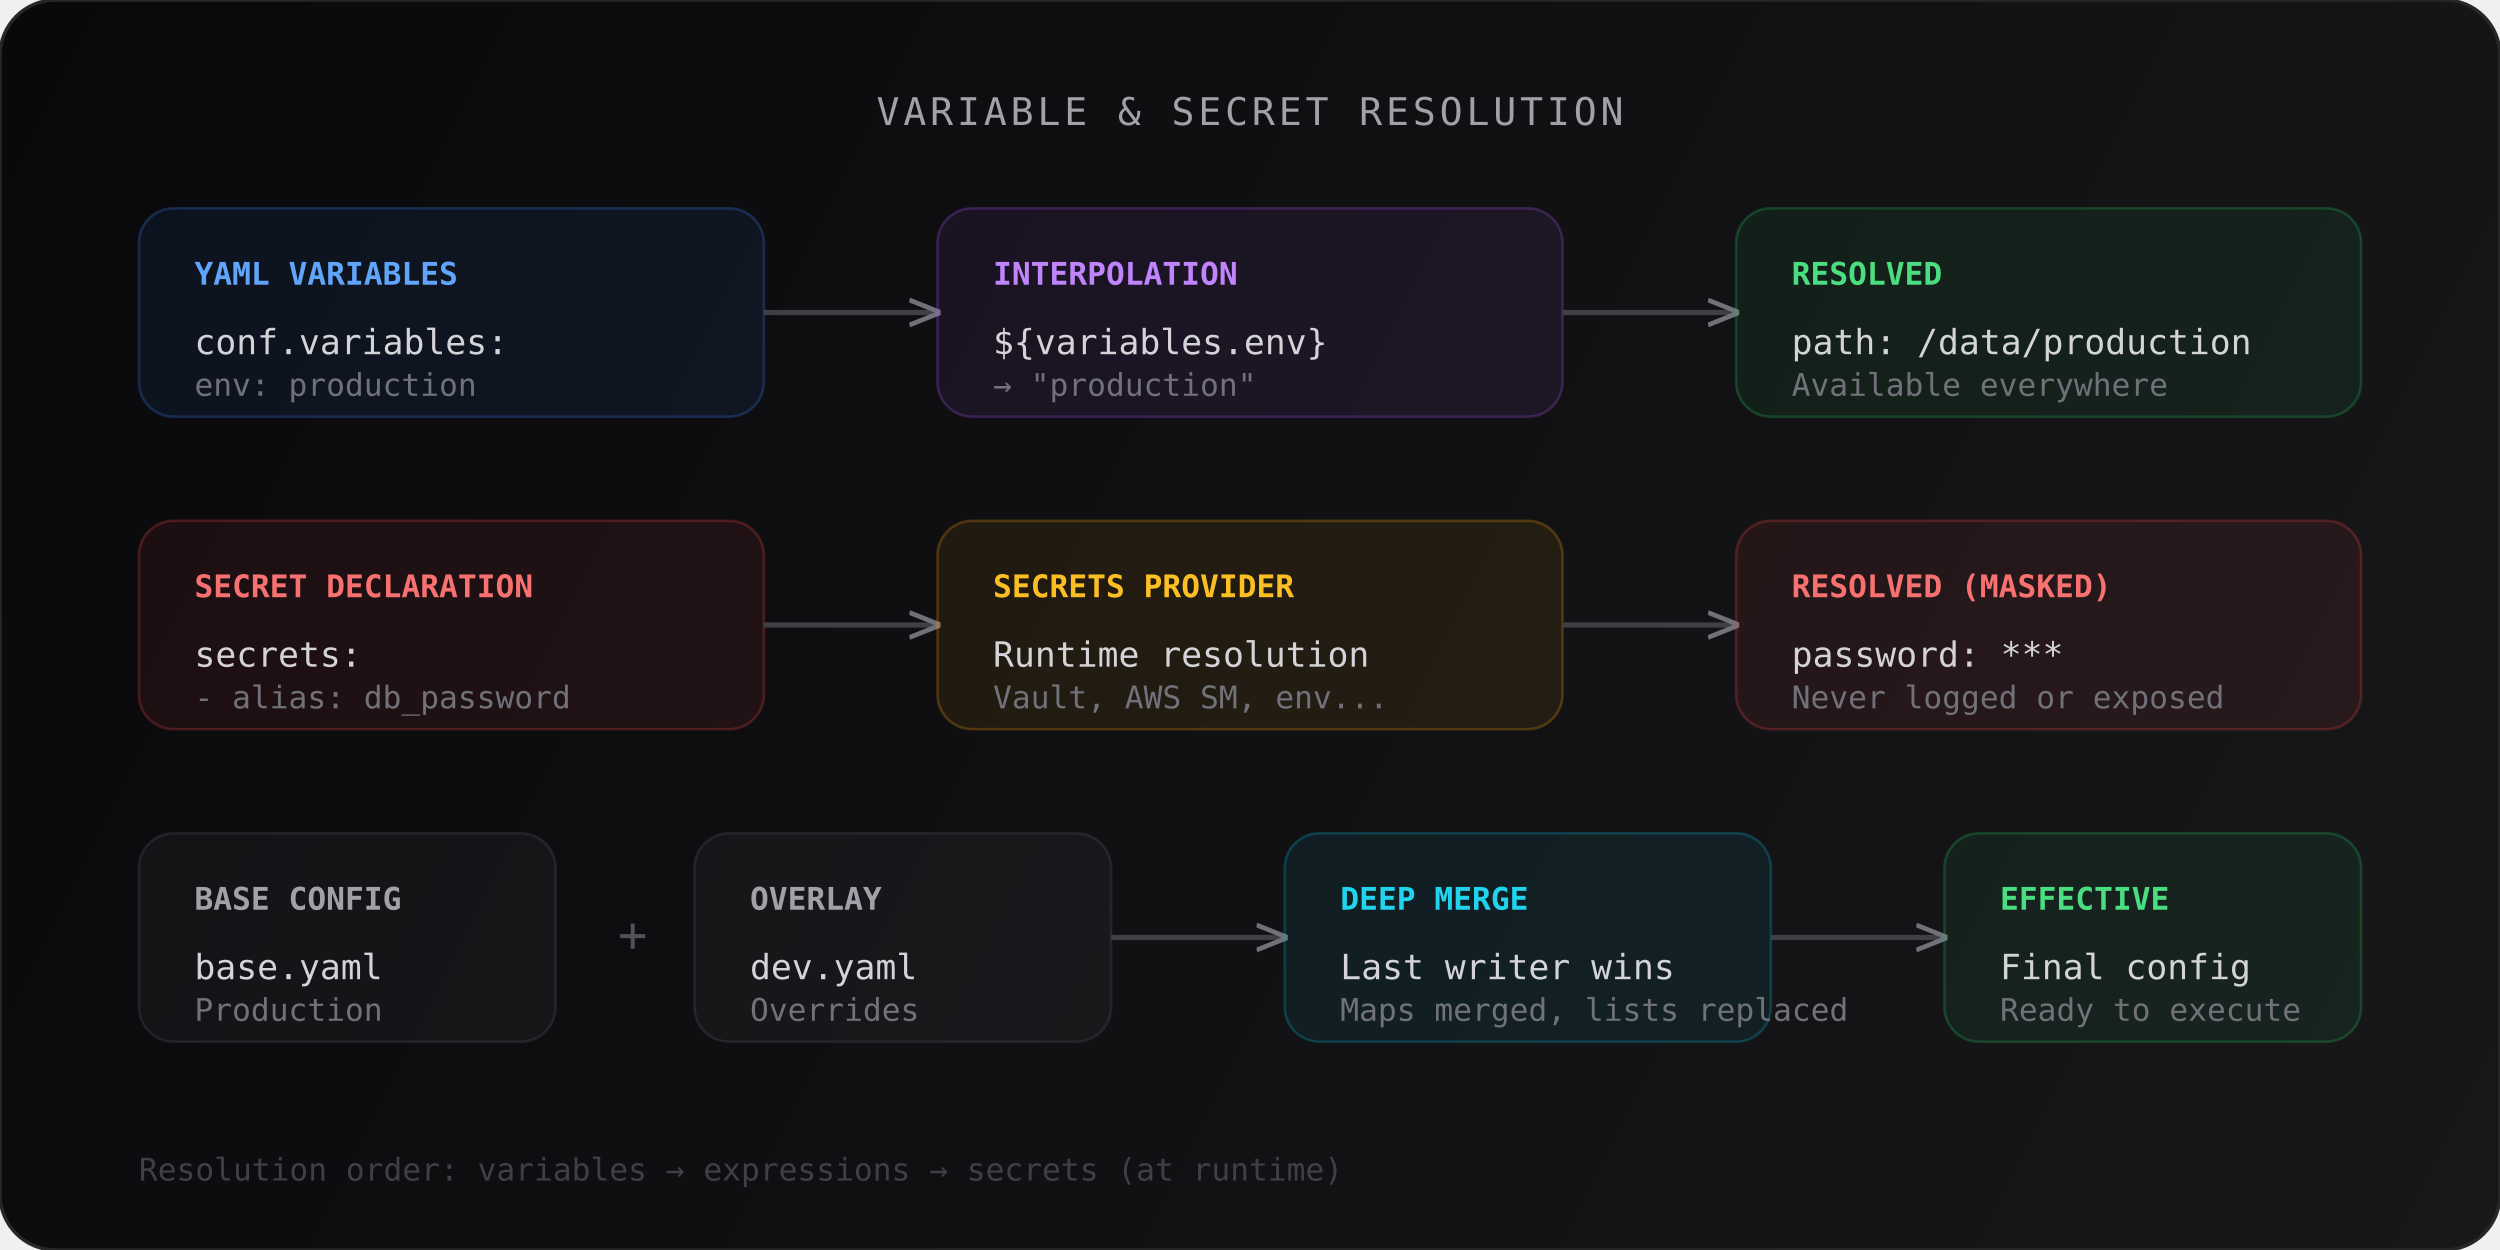
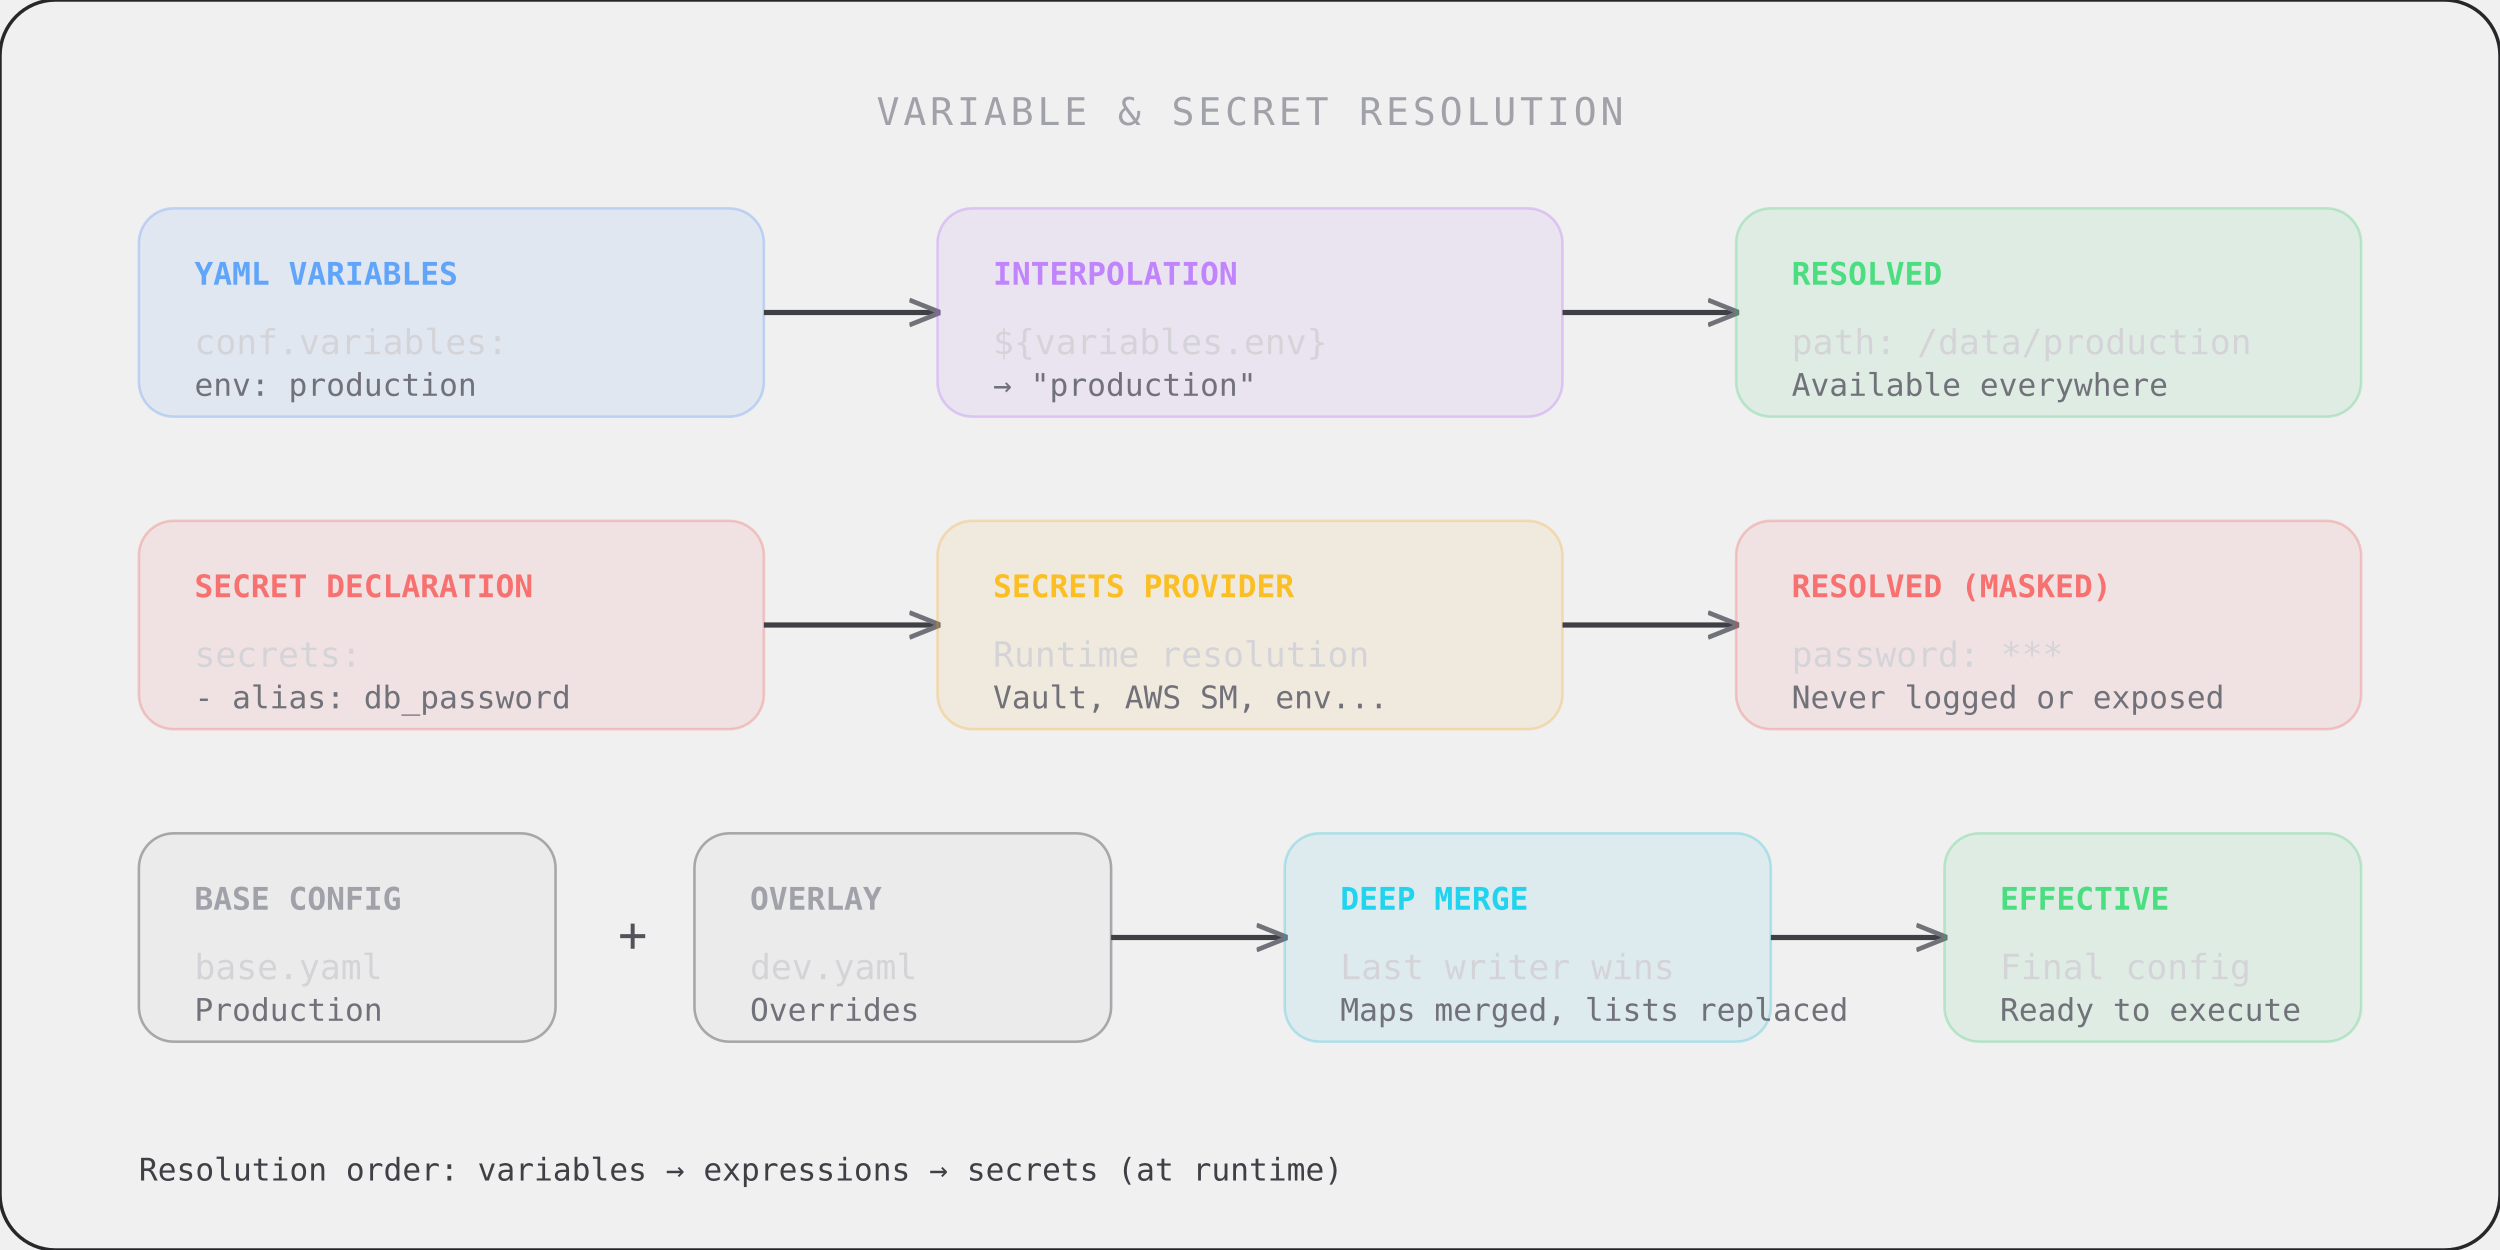
<svg xmlns="http://www.w3.org/2000/svg" viewBox="0 0 720 360" fill="none">
+   <style>
+     /* Default: dark mode (existing colors) */
+     .bg-main { fill: none; }
+     .bg-border { stroke: #27272a; }
+ 
+     /* Light mode overrides */
+     @media (prefers-color-scheme: light) {
+       .bg-border { stroke: #e4e4e7; }
+ 
+       /* Text color inversions */
+       text[fill="#e4e4e7"] { fill: #18181b; }
+       text[fill="#d4d4d8"] { fill: #27272a; }
+       text[fill="#a1a1aa"] { fill: #52525b; }
+       text[fill="#71717a"] { fill: #6b7280; }
+       text[fill="#52525b"] { fill: #71717a; }
+       text[fill="#3f3f46"] { fill: #a1a1aa; }
+ 
+       /* Stroke/line inversions */
+       path[stroke="#3f3f46"] { stroke: #d4d4d8; }
+       line[stroke="#3f3f46"] { stroke: #d4d4d8; }
+       line[stroke="#27272a"] { stroke: #e4e4e7; }
+       path[stroke="#27272a"] { stroke: #e4e4e7; }
+ 
+       /* Arrow markers */
+       marker path[stroke="#71717a"] { stroke: #6b7280; }
+       marker path[stroke="#ef4444"] { stroke: #ef4444; }
+ 
+       /* Rect borders */
+       rect[stroke="#27272a"] { stroke: #e4e4e7; }
+       rect[stroke="#3f3f46"] { stroke: #d4d4d8; }
+ 
+       /* Card/container fills - subtle backgrounds */
+       rect[fill="#3f3f46"] { fill: #d4d4d8; }
+ 
+       /* Venn diagram cover fills (used in except/anti) */
+       circle[fill="#18181b"] { fill: #ffffff; }
+ 
+       /* Table header backgrounds */
+       rect[fill-opacity="0.3"][fill="#3f3f46"] { fill: #e4e4e7; fill-opacity: 0.5; }
+     }
+   </style>
  <defs>
-     <linearGradient id="bg7" x1="0" y1="0" x2="720" y2="360" gradientUnits="userSpaceOnUse">
-       <stop offset="0%" stop-color="#09090b" />
-       <stop offset="100%" stop-color="#18181b" />
-     </linearGradient>
    <marker id="arr7" viewBox="0 0 10 10" refX="9" refY="5" markerWidth="6" markerHeight="6" orient="auto-start-reverse">
      <path d="M 0 1 L 10 5 L 0 9" fill="none" stroke="#71717a" stroke-width="1.5" />
    </marker>
  </defs>
-   <rect width="720" height="360" rx="16" fill="url(#bg7)" />
-   <rect width="720" height="360" rx="16" stroke="#27272a" stroke-width="1" fill="none" />
+   <rect width="720" height="360" rx="16" class="bg-main" />
+   <rect width="720" height="360" rx="16" class="bg-border" stroke-width="1" fill="none" />
  <text x="360" y="36" text-anchor="middle" fill="#a1a1aa" font-family="ui-monospace,SFMono-Regular,Menlo,monospace" font-size="11" letter-spacing="0.1em">VARIABLE &amp; SECRET RESOLUTION</text>
  <g transform="translate(40, 60)">
    <rect width="180" height="60" rx="10" fill="#3b82f6" fill-opacity="0.08" stroke="#3b82f6" stroke-opacity="0.25" stroke-width="0.75" />
    <text x="16" y="22" fill="#60a5fa" font-family="ui-monospace,SFMono-Regular,Menlo,monospace" font-size="9" font-weight="600">YAML VARIABLES</text>
    <text x="16" y="42" fill="#d4d4d8" font-family="ui-monospace,SFMono-Regular,Menlo,monospace" font-size="10">conf.variables:</text>
    <text x="16" y="54" fill="#71717a" font-family="ui-monospace,SFMono-Regular,Menlo,monospace" font-size="9">env: production</text>
  </g>
  <path d="M220,90 L270,90" stroke="#3f3f46" stroke-width="1.5" fill="none" marker-end="url(#arr7)" />
  <g transform="translate(270, 60)">
    <rect width="180" height="60" rx="10" fill="#a855f7" fill-opacity="0.08" stroke="#a855f7" stroke-opacity="0.25" stroke-width="0.75" />
    <text x="16" y="22" fill="#c084fc" font-family="ui-monospace,SFMono-Regular,Menlo,monospace" font-size="9" font-weight="600">INTERPOLATION</text>
    <text x="16" y="42" fill="#d4d4d8" font-family="ui-monospace,SFMono-Regular,Menlo,monospace" font-size="10">${variables.env}</text>
    <text x="16" y="54" fill="#71717a" font-family="ui-monospace,SFMono-Regular,Menlo,monospace" font-size="9">→ "production"</text>
  </g>
  <path d="M450,90 L500,90" stroke="#3f3f46" stroke-width="1.5" fill="none" marker-end="url(#arr7)" />
  <g transform="translate(500, 60)">
    <rect width="180" height="60" rx="10" fill="#22c55e" fill-opacity="0.08" stroke="#22c55e" stroke-opacity="0.25" stroke-width="0.75" />
    <text x="16" y="22" fill="#4ade80" font-family="ui-monospace,SFMono-Regular,Menlo,monospace" font-size="9" font-weight="600">RESOLVED</text>
    <text x="16" y="42" fill="#d4d4d8" font-family="ui-monospace,SFMono-Regular,Menlo,monospace" font-size="10">path: /data/production</text>
    <text x="16" y="54" fill="#71717a" font-family="ui-monospace,SFMono-Regular,Menlo,monospace" font-size="9">Available everywhere</text>
  </g>
  <g transform="translate(40, 150)">
    <rect width="180" height="60" rx="10" fill="#ef4444" fill-opacity="0.08" stroke="#ef4444" stroke-opacity="0.25" stroke-width="0.75" />
    <text x="16" y="22" fill="#f87171" font-family="ui-monospace,SFMono-Regular,Menlo,monospace" font-size="9" font-weight="600">SECRET DECLARATION</text>
    <text x="16" y="42" fill="#d4d4d8" font-family="ui-monospace,SFMono-Regular,Menlo,monospace" font-size="10">secrets:</text>
    <text x="16" y="54" fill="#71717a" font-family="ui-monospace,SFMono-Regular,Menlo,monospace" font-size="9">- alias: db_password</text>
  </g>
  <path d="M220,180 L270,180" stroke="#3f3f46" stroke-width="1.5" fill="none" marker-end="url(#arr7)" />
  <g transform="translate(270, 150)">
    <rect width="180" height="60" rx="10" fill="#f59e0b" fill-opacity="0.08" stroke="#f59e0b" stroke-opacity="0.25" stroke-width="0.75" />
    <text x="16" y="22" fill="#fbbf24" font-family="ui-monospace,SFMono-Regular,Menlo,monospace" font-size="9" font-weight="600">SECRETS PROVIDER</text>
    <text x="16" y="42" fill="#d4d4d8" font-family="ui-monospace,SFMono-Regular,Menlo,monospace" font-size="10">Runtime resolution</text>
    <text x="16" y="54" fill="#71717a" font-family="ui-monospace,SFMono-Regular,Menlo,monospace" font-size="9">Vault, AWS SM, env...</text>
  </g>
  <path d="M450,180 L500,180" stroke="#3f3f46" stroke-width="1.5" fill="none" marker-end="url(#arr7)" />
  <g transform="translate(500, 150)">
    <rect width="180" height="60" rx="10" fill="#ef4444" fill-opacity="0.08" stroke="#ef4444" stroke-opacity="0.25" stroke-width="0.75" />
    <text x="16" y="22" fill="#f87171" font-family="ui-monospace,SFMono-Regular,Menlo,monospace" font-size="9" font-weight="600">RESOLVED (MASKED)</text>
    <text x="16" y="42" fill="#d4d4d8" font-family="ui-monospace,SFMono-Regular,Menlo,monospace" font-size="10">password: ***</text>
    <text x="16" y="54" fill="#71717a" font-family="ui-monospace,SFMono-Regular,Menlo,monospace" font-size="9">Never logged or exposed</text>
  </g>
  <g transform="translate(40, 240)">
    <rect width="120" height="60" rx="10" fill="#a1a1aa" fill-opacity="0.06" stroke="#3f3f46" stroke-opacity="0.4" stroke-width="0.75" />
    <text x="16" y="22" fill="#a1a1aa" font-family="ui-monospace,SFMono-Regular,Menlo,monospace" font-size="9" font-weight="600">BASE CONFIG</text>
    <text x="16" y="42" fill="#d4d4d8" font-family="ui-monospace,SFMono-Regular,Menlo,monospace" font-size="10">base.yaml</text>
    <text x="16" y="54" fill="#71717a" font-family="ui-monospace,SFMono-Regular,Menlo,monospace" font-size="9">Production</text>
  </g>
  <text x="178" y="274" fill="#52525b" font-family="ui-monospace,SFMono-Regular,Menlo,monospace" font-size="14">+</text>
  <g transform="translate(200, 240)">
    <rect width="120" height="60" rx="10" fill="#a1a1aa" fill-opacity="0.06" stroke="#3f3f46" stroke-opacity="0.4" stroke-width="0.75" />
    <text x="16" y="22" fill="#a1a1aa" font-family="ui-monospace,SFMono-Regular,Menlo,monospace" font-size="9" font-weight="600">OVERLAY</text>
    <text x="16" y="42" fill="#d4d4d8" font-family="ui-monospace,SFMono-Regular,Menlo,monospace" font-size="10">dev.yaml</text>
    <text x="16" y="54" fill="#71717a" font-family="ui-monospace,SFMono-Regular,Menlo,monospace" font-size="9">Overrides</text>
  </g>
  <path d="M320,270 L370,270" stroke="#3f3f46" stroke-width="1.5" fill="none" marker-end="url(#arr7)" />
  <g transform="translate(370, 240)">
    <rect width="140" height="60" rx="10" fill="#06b6d4" fill-opacity="0.08" stroke="#06b6d4" stroke-opacity="0.25" stroke-width="0.75" />
    <text x="16" y="22" fill="#22d3ee" font-family="ui-monospace,SFMono-Regular,Menlo,monospace" font-size="9" font-weight="600">DEEP MERGE</text>
    <text x="16" y="42" fill="#d4d4d8" font-family="ui-monospace,SFMono-Regular,Menlo,monospace" font-size="10">Last writer wins</text>
    <text x="16" y="54" fill="#71717a" font-family="ui-monospace,SFMono-Regular,Menlo,monospace" font-size="9">Maps merged, lists replaced</text>
  </g>
  <path d="M510,270 L560,270" stroke="#3f3f46" stroke-width="1.5" fill="none" marker-end="url(#arr7)" />
  <g transform="translate(560, 240)">
    <rect width="120" height="60" rx="10" fill="#22c55e" fill-opacity="0.08" stroke="#22c55e" stroke-opacity="0.25" stroke-width="0.75" />
    <text x="16" y="22" fill="#4ade80" font-family="ui-monospace,SFMono-Regular,Menlo,monospace" font-size="9" font-weight="600">EFFECTIVE</text>
    <text x="16" y="42" fill="#d4d4d8" font-family="ui-monospace,SFMono-Regular,Menlo,monospace" font-size="10">Final config</text>
    <text x="16" y="54" fill="#71717a" font-family="ui-monospace,SFMono-Regular,Menlo,monospace" font-size="9">Ready to execute</text>
  </g>
  <text x="40" y="340" fill="#3f3f46" font-family="ui-monospace,SFMono-Regular,Menlo,monospace" font-size="9">Resolution order: variables → expressions → secrets (at runtime)</text>
</svg>
